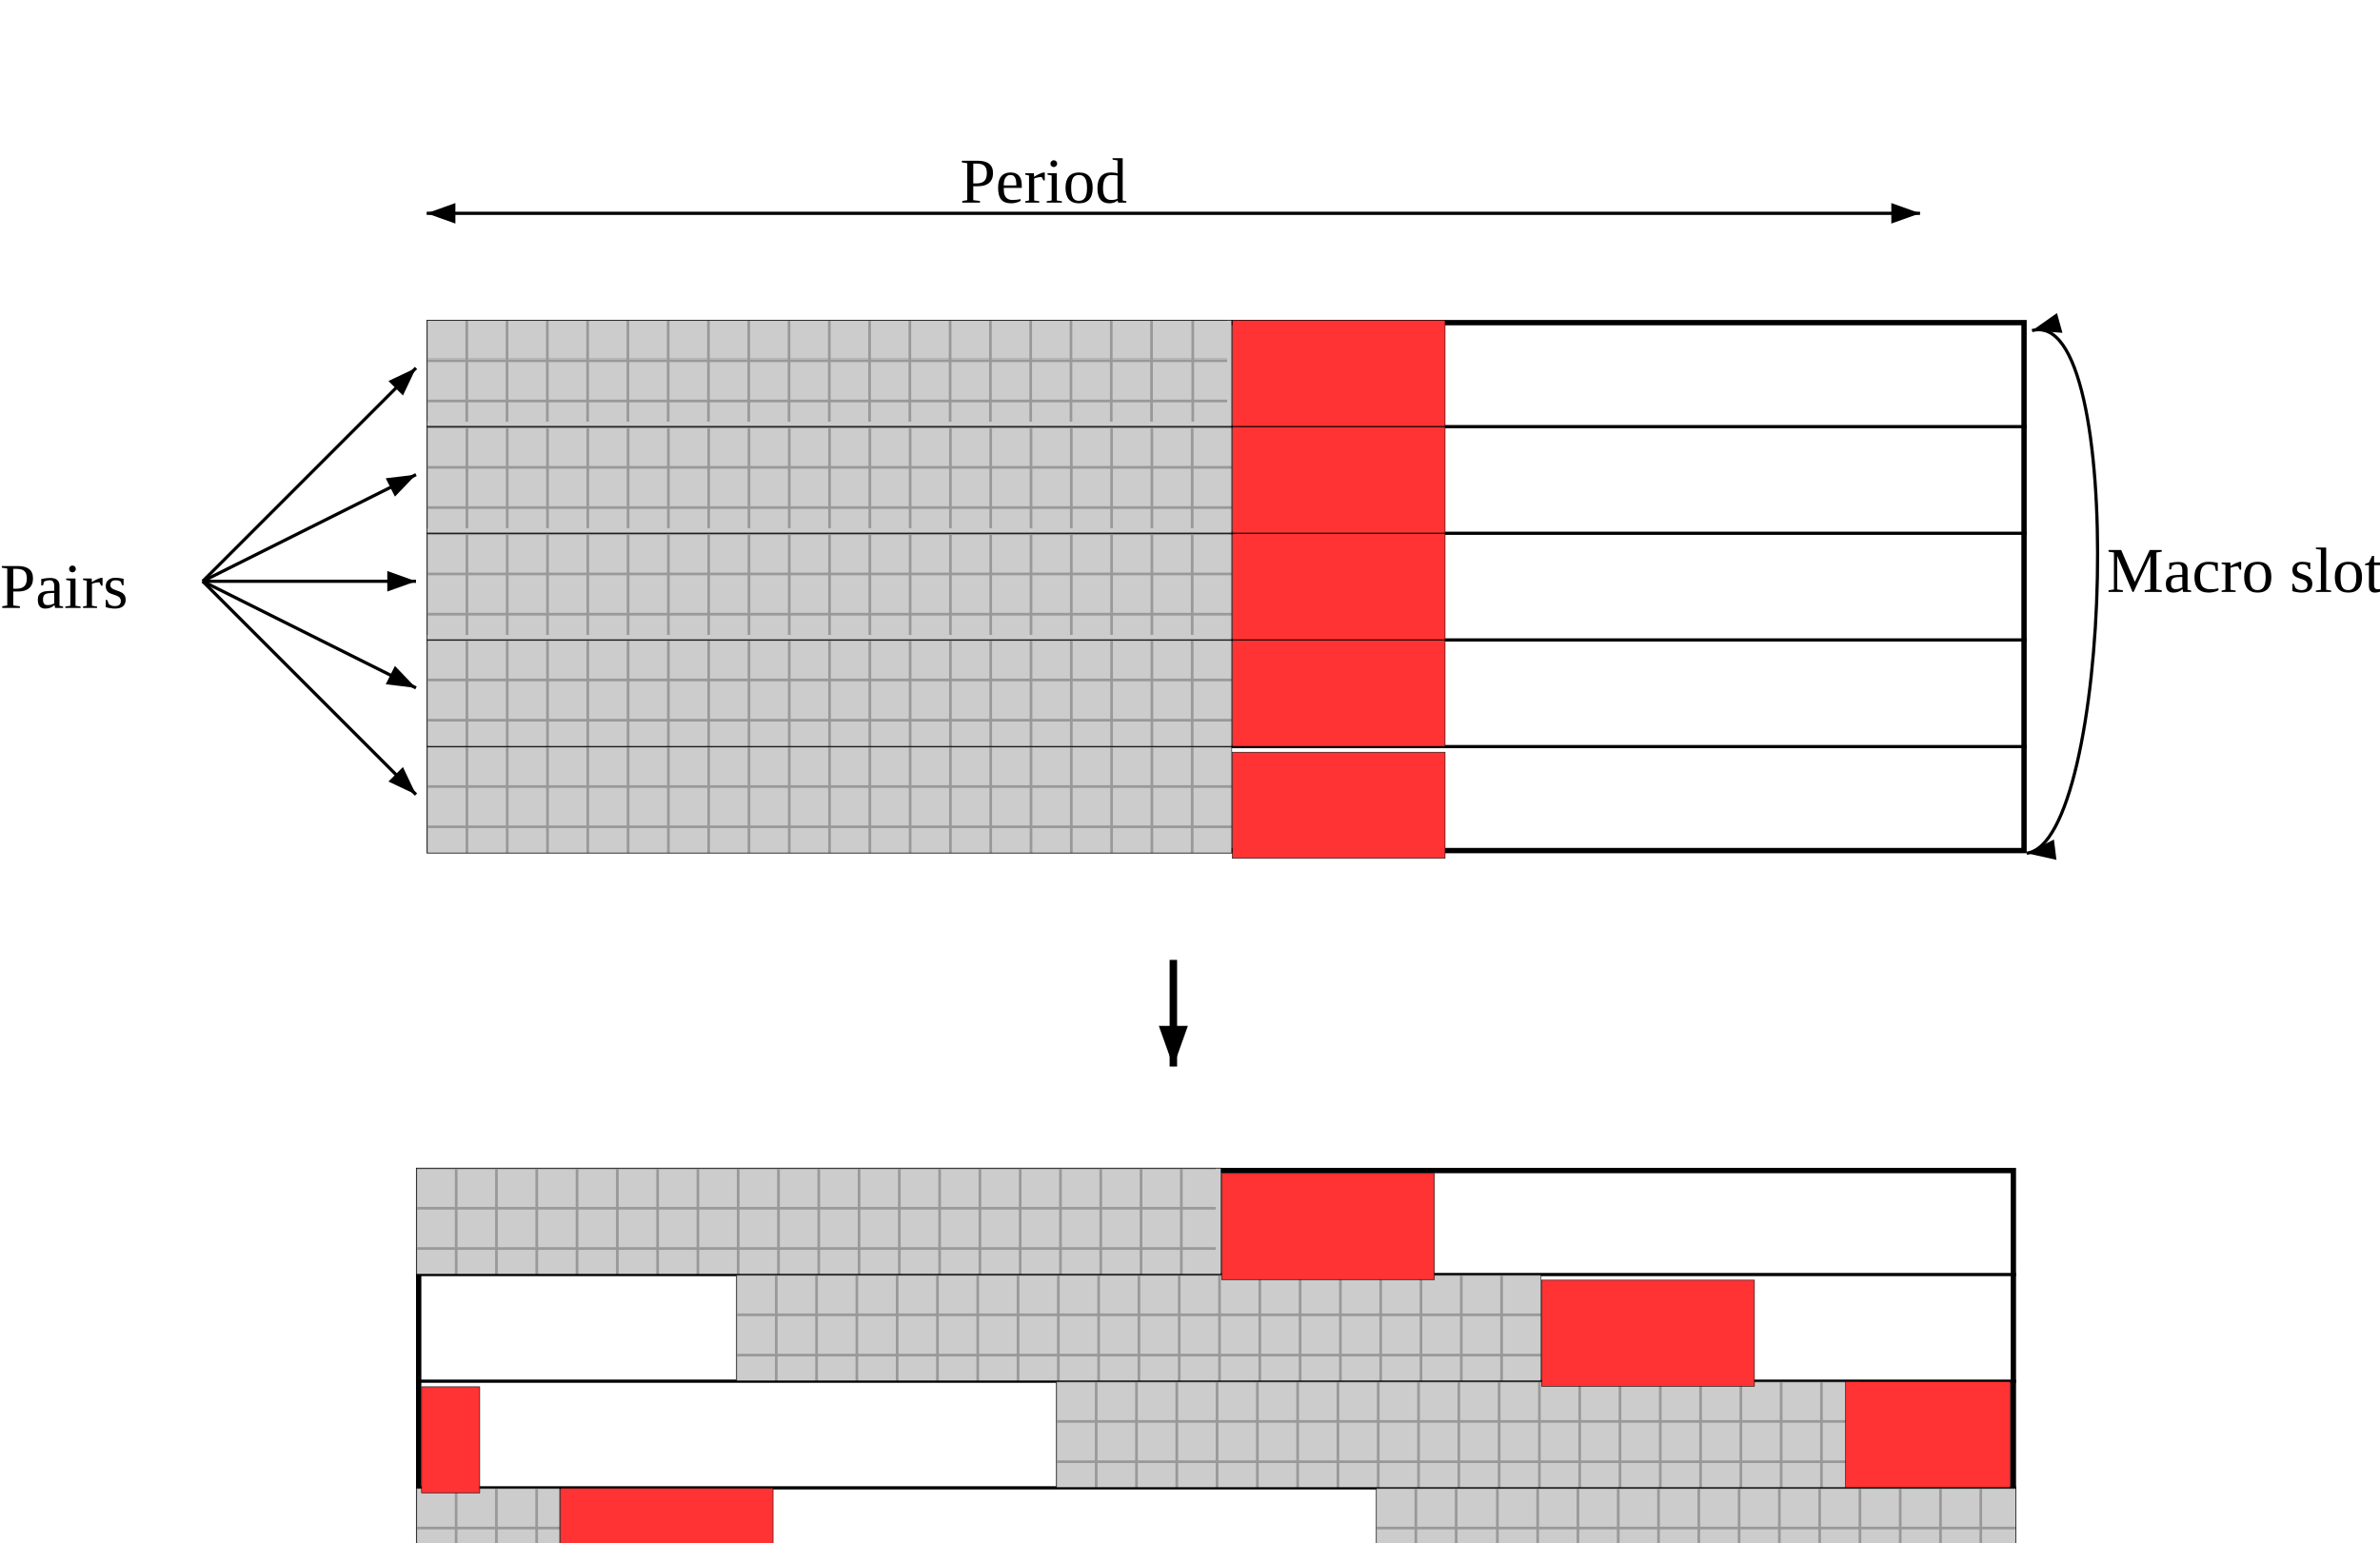
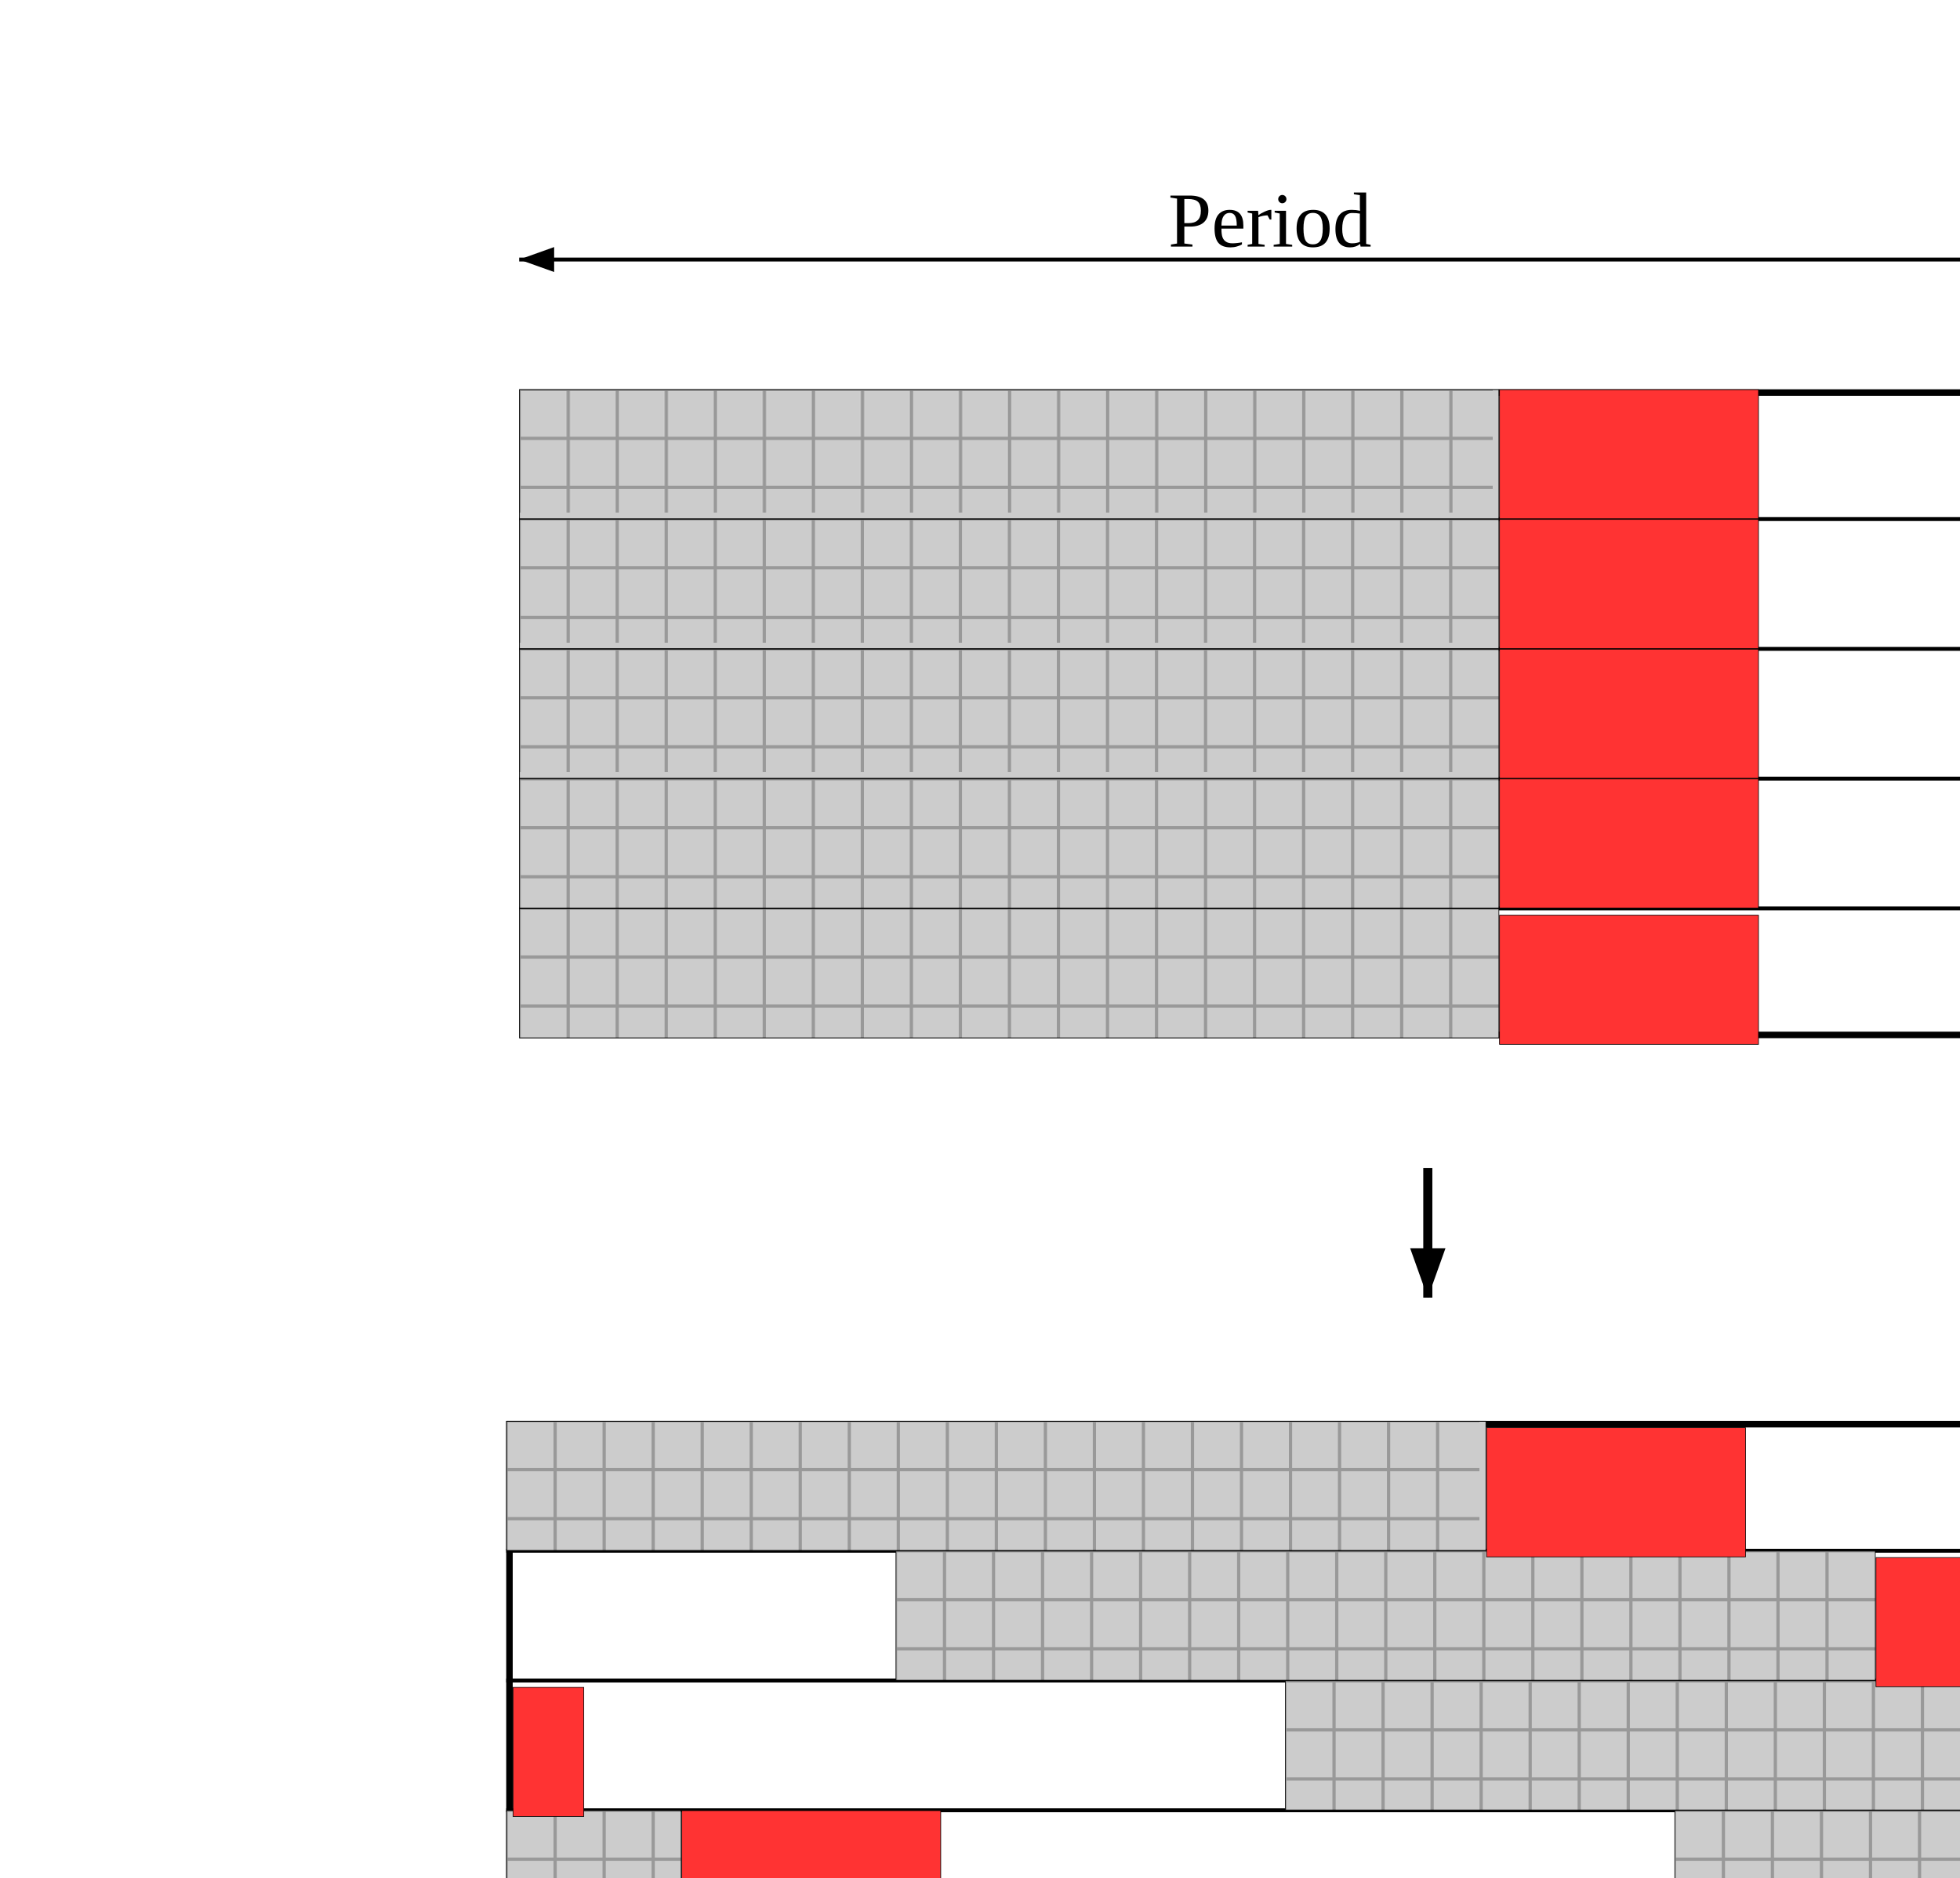
<svg xmlns="http://www.w3.org/2000/svg" xmlns:ns1="http://latexdraw.sourceforge.net/namespaces/latexdraw" version="1.1" baseProfile="full">
  <g>
-     <g ns1:type="rectangle" id="id796584543">
+     <g ns1:type="rectangle" id="id788090224">
      <rect x="80.5" y="60.5" width="299.0" height="99.0" ns1:borderPos="outer" stroke-width="1.0" stroke="black" fill="none" />
    </g>
-     <g ns1:type="joinedLines" id="id1468008823">
+     <g ns1:type="joinedLines" id="id2025775060">
      <polyline points="80.0,80.0 380.0,80.0 " stroke-width="0.6" stroke="black" ns1:rotationAngle="0.0" />
    </g>
-     <g ns1:type="joinedLines" id="id1938183007">
+     <g ns1:type="joinedLines" id="id1276854472">
      <polyline points="380.0,120.0 80.0,120.0 " stroke-width="0.6" stroke="black" ns1:rotationAngle="0.0" />
    </g>
-     <g ns1:type="joinedLines" id="id751315522">
+     <g ns1:type="joinedLines" id="id1594858027">
      <polyline points="80.0,100.0 380.0,100.0 " stroke-width="0.6" stroke="black" ns1:rotationAngle="0.0" />
    </g>
-     <g ns1:type="joinedLines" id="id1438136307">
+     <g ns1:type="joinedLines" id="id167439198">
      <polyline points="380.0,140.0 80.0,140.0 " stroke-width="0.6" stroke="black" ns1:rotationAngle="0.0" />
    </g>
-     <g ns1:type="joinedLines" id="id1639811316">
-       <polyline points="78.0,69.0 38.0,109.0 " stroke-width="0.6" stroke="black" ns1:rotationAngle="0.0" marker-start="url(#arrow0-1639811316)" />
+     <g ns1:type="joinedLines" id="id970967997">
+       <polyline points="360.0,40.0 80.0,40.0 " stroke-width="0.6" stroke="black" ns1:rotationAngle="0.0" marker-start="url(#arrow0-970967997)" marker-end="url(#arrow1-970967997)" />
    </g>
-     <g ns1:type="joinedLines" id="id1298599008">
-       <polyline points="78.0,89.0 38.0,109.0 " stroke-width="0.6" stroke="black" ns1:rotationAngle="0.0" marker-start="url(#arrow0-1298599008)" />
-     </g>
-     <g ns1:type="joinedLines" id="id500127235">
-       <polyline points="78.0,109.0 38.0,109.0 " stroke-width="0.6" stroke="black" ns1:rotationAngle="0.0" marker-start="url(#arrow0-500127235)" />
-     </g>
-     <g ns1:type="joinedLines" id="id340685532">
-       <polyline points="78.0,129.0 38.0,109.0 " stroke-width="0.6" stroke="black" ns1:rotationAngle="0.0" marker-start="url(#arrow0-340685532)" />
-     </g>
-     <g ns1:type="joinedLines" id="id655135108">
-       <polyline points="78.0,149.0 38.0,109.0 38.0,109.0 " stroke-width="0.6" stroke="black" fill="none" ns1:rotationAngle="0.0" marker-start="url(#arrow0-655135108)" />
-     </g>
-     <g ns1:type="text" id="id1066738734" fill="black" ns1:position="bl">
-       <text x="0.0" y="114.0">Pairs</text>
-     </g>
-     <g ns1:type="bezierCurve" id="id2094400233">
-       <path d="M 381.0 62.0 C 399.0 57.0 396.0 158.0 380.0 160.0 " stroke-width="0.6" stroke="black" fill="none" ns1:rotationAngle="0.0" marker-start="url(#arrow0-2094400233)" marker-end="url(#arrow1-2094400233)" />
-     </g>
-     <g ns1:type="text" id="id2000228625" fill="black" ns1:position="bl">
-       <text x="395.0" y="111.0">Macro slot</text>
-     </g>
-     <g ns1:type="joinedLines" id="id993297493">
-       <polyline points="360.0,40.0 80.0,40.0 " stroke-width="0.6" stroke="black" ns1:rotationAngle="0.0" marker-start="url(#arrow0-993297493)" marker-end="url(#arrow1-993297493)" />
-     </g>
-     <g ns1:type="text" id="id1552001841" fill="black" ns1:position="bl">
+     <g ns1:type="text" id="id163847116" fill="black" ns1:position="bl">
      <text x="180.0" y="38.0">Period</text>
    </g>
-     <g ns1:type="rectangle" id="id1124637400">
-       <rect x="80.05" y="60.05" width="150.9" height="19.9" ns1:borderPos="outer" stroke-width="0.1" stroke="black" fill="url(#pattern1124637400)" />
+     <g ns1:type="rectangle" id="id1317120874">
+       <rect x="80.05" y="60.05" width="150.9" height="19.9" ns1:borderPos="outer" stroke-width="0.1" stroke="black" fill="url(#pattern1317120874)" />
    </g>
-     <g ns1:type="rectangle" id="id54091585">
+     <g ns1:type="rectangle" id="id1163217008">
      <rect x="78.5" y="219.5" width="299.0" height="99.0" ns1:borderPos="outer" stroke-width="1.0" stroke="black" fill="none" />
    </g>
-     <g ns1:type="joinedLines" id="id1441344224">
+     <g ns1:type="joinedLines" id="id796859744">
      <polyline points="78.0,239.0 378.0,239.0 " stroke-width="0.6" stroke="black" ns1:rotationAngle="0.0" />
    </g>
-     <g ns1:type="joinedLines" id="id998370756">
+     <g ns1:type="joinedLines" id="id943988684">
      <polyline points="378.0,279.0 78.0,279.0 " stroke-width="0.6" stroke="black" ns1:rotationAngle="0.0" />
    </g>
-     <g ns1:type="joinedLines" id="id1885697734">
+     <g ns1:type="joinedLines" id="id842508579">
      <polyline points="78.0,259.0 378.0,259.0 " stroke-width="0.6" stroke="black" ns1:rotationAngle="0.0" />
    </g>
-     <g ns1:type="joinedLines" id="id1830816128">
+     <g ns1:type="joinedLines" id="id323832171">
      <polyline points="378.0,299.0 78.0,299.0 " stroke-width="0.6" stroke="black" ns1:rotationAngle="0.0" />
    </g>
-     <g ns1:type="rectangle" id="id1698718374">
-       <rect x="78.05" y="219.05" width="150.9" height="19.9" ns1:borderPos="outer" stroke-width="0.1" stroke="black" fill="url(#pattern1698718374)" />
+     <g ns1:type="rectangle" id="id1491804479">
+       <rect x="78.05" y="219.05" width="150.9" height="19.9" ns1:borderPos="outer" stroke-width="0.1" stroke="black" fill="url(#pattern1491804479)" />
    </g>
-     <g ns1:type="rectangle" id="id138377478">
-       <rect x="138.05" y="239.05" width="150.9" height="19.9" ns1:borderPos="outer" stroke-width="0.1" stroke="black" fill="url(#pattern138377478)" />
+     <g ns1:type="rectangle" id="id1449205691">
+       <rect x="138.05" y="239.05" width="150.9" height="19.9" ns1:borderPos="outer" stroke-width="0.1" stroke="black" fill="url(#pattern1449205691)" />
    </g>
-     <g ns1:type="rectangle" id="id389690915">
-       <rect x="198.05" y="259.05" width="150.9" height="19.9" ns1:borderPos="outer" stroke-width="0.1" stroke="black" fill="url(#pattern389690915)" />
+     <g ns1:type="rectangle" id="id1463425024">
+       <rect x="198.05" y="259.05" width="150.9" height="19.9" ns1:borderPos="outer" stroke-width="0.1" stroke="black" fill="url(#pattern1463425024)" />
    </g>
-     <g ns1:type="rectangle" id="id1905587617">
-       <rect x="258.05" y="279.05" width="119.9" height="19.9" ns1:borderPos="outer" stroke-width="0.1" stroke="black" fill="url(#pattern1905587617)" />
+     <g ns1:type="rectangle" id="id1456517798">
+       <rect x="258.05" y="279.05" width="119.9" height="19.9" ns1:borderPos="outer" stroke-width="0.1" stroke="black" fill="url(#pattern1456517798)" />
    </g>
-     <g ns1:type="rectangle" id="id261598940">
-       <rect x="78.05" y="279.05" width="26.9" height="19.9" ns1:borderPos="outer" stroke-width="0.1" stroke="black" fill="url(#pattern261598940)" />
+     <g ns1:type="rectangle" id="id1310888499">
+       <rect x="78.05" y="279.05" width="26.9" height="19.9" ns1:borderPos="outer" stroke-width="0.1" stroke="black" fill="url(#pattern1310888499)" />
    </g>
-     <g ns1:type="rectangle" id="id1496685582">
-       <rect x="318.05" y="299.05" width="59.9" height="19.9" ns1:borderPos="outer" stroke-width="0.1" stroke="black" fill="url(#pattern1496685582)" />
+     <g ns1:type="rectangle" id="id41892510">
+       <rect x="318.05" y="299.05" width="59.9" height="19.9" ns1:borderPos="outer" stroke-width="0.1" stroke="black" fill="url(#pattern41892510)" />
    </g>
-     <g ns1:type="rectangle" id="id1924317070">
-       <rect x="78.05" y="299.05" width="67.9" height="19.9" ns1:borderPos="outer" stroke-width="0.1" stroke="black" fill="url(#pattern1924317070)" />
+     <g ns1:type="rectangle" id="id1790180234">
+       <rect x="78.05" y="299.05" width="67.9" height="19.9" ns1:borderPos="outer" stroke-width="0.1" stroke="black" fill="url(#pattern1790180234)" />
    </g>
-     <g ns1:type="rectangle" id="id1524145133">
-       <rect x="80.05" y="80.05" width="150.9" height="19.9" ns1:borderPos="outer" stroke-width="0.1" stroke="black" fill="url(#pattern1524145133)" />
+     <g ns1:type="rectangle" id="id262702031">
+       <rect x="80.05" y="80.05" width="150.9" height="19.9" ns1:borderPos="outer" stroke-width="0.1" stroke="black" fill="url(#pattern262702031)" />
    </g>
-     <g ns1:type="rectangle" id="id1964550825">
-       <rect x="80.05" y="100.05" width="150.9" height="19.9" ns1:borderPos="outer" stroke-width="0.1" stroke="black" fill="url(#pattern1964550825)" />
+     <g ns1:type="rectangle" id="id405741713">
+       <rect x="80.05" y="100.05" width="150.9" height="19.9" ns1:borderPos="outer" stroke-width="0.1" stroke="black" fill="url(#pattern405741713)" />
    </g>
-     <g ns1:type="rectangle" id="id28058421">
-       <rect x="80.05" y="120.05" width="150.9" height="19.9" ns1:borderPos="outer" stroke-width="0.1" stroke="black" fill="url(#pattern28058421)" />
+     <g ns1:type="rectangle" id="id1618554760">
+       <rect x="80.05" y="120.05" width="150.9" height="19.9" ns1:borderPos="outer" stroke-width="0.1" stroke="black" fill="url(#pattern1618554760)" />
    </g>
-     <g ns1:type="rectangle" id="id708196965">
-       <rect x="80.05" y="140.05" width="150.9" height="19.9" ns1:borderPos="outer" stroke-width="0.1" stroke="black" fill="url(#pattern708196965)" />
+     <g ns1:type="rectangle" id="id1133285545">
+       <rect x="80.05" y="140.05" width="150.9" height="19.9" ns1:borderPos="outer" stroke-width="0.1" stroke="black" fill="url(#pattern1133285545)" />
    </g>
-     <g ns1:type="joinedLines" id="id2067873166">
-       <polyline points="220.0,200.0 220.0,180.0 " stroke-width="1.4" stroke="black" ns1:rotationAngle="0.0" marker-start="url(#arrow0-2067873166)" />
+     <g ns1:type="joinedLines" id="id1645397635">
+       <polyline points="220.0,200.0 220.0,180.0 " stroke-width="1.4" stroke="black" ns1:rotationAngle="0.0" marker-start="url(#arrow0-1645397635)" />
    </g>
-     <g ns1:type="rectangle" id="id1463934965">
+     <g ns1:type="rectangle" id="id1465268768">
      <rect x="231.05" y="60.05" width="39.9" height="19.9" ns1:borderPos="outer" stroke-width="0.1" stroke="black" fill="#ff3333" />
    </g>
-     <g ns1:type="rectangle" id="id425457681">
+     <g ns1:type="rectangle" id="id497876486">
      <rect x="231.05" y="80.05" width="39.9" height="19.9" ns1:borderPos="outer" stroke-width="0.1" stroke="black" fill="#ff3333" />
    </g>
-     <g ns1:type="rectangle" id="id1111809206">
+     <g ns1:type="rectangle" id="id1286116027">
      <rect x="231.05" y="100.05" width="39.9" height="19.9" ns1:borderPos="outer" stroke-width="0.1" stroke="black" fill="#ff3333" />
    </g>
-     <g ns1:type="rectangle" id="id1600313319">
+     <g ns1:type="rectangle" id="id791813387">
      <rect x="231.05" y="120.05" width="39.9" height="19.9" ns1:borderPos="outer" stroke-width="0.1" stroke="black" fill="#ff3333" />
    </g>
-     <g ns1:type="rectangle" id="id943037721">
+     <g ns1:type="rectangle" id="id1157272071">
      <rect x="231.05" y="141.05" width="39.9" height="19.9" ns1:borderPos="outer" stroke-width="0.1" stroke="black" fill="#ff3333" />
    </g>
-     <g ns1:type="rectangle" id="id293848723">
+     <g ns1:type="rectangle" id="id181477644">
      <rect x="229.05" y="220.05" width="39.9" height="19.9" ns1:borderPos="outer" stroke-width="0.1" stroke="black" fill="#ff3333" />
    </g>
-     <g ns1:type="rectangle" id="id1539198079">
+     <g ns1:type="rectangle" id="id691298233">
      <rect x="289.05" y="240.05" width="39.9" height="19.9" ns1:borderPos="outer" stroke-width="0.1" stroke="black" fill="#ff3333" />
    </g>
-     <g ns1:type="rectangle" id="id856319485">
-       <rect x="360.05" y="260.05" width="1.0" height="1.0" ns1:borderPos="outer" stroke-width="0.1" stroke="black" fill="#ff3333" />
+     <g ns1:type="rectangle" id="id973979140">
+       <rect x="360.05" y="260.05" width="1" height="1" ns1:borderPos="outer" stroke-width="0.1" stroke="black" fill="#ff3333" />
    </g>
-     <g ns1:type="rectangle" id="id1805004403">
+     <g ns1:type="rectangle" id="id2089621087">
      <rect x="346.05" y="259.05" width="30.9" height="19.9" ns1:borderPos="outer" stroke-width="0.1" stroke="black" fill="#ff3333" />
    </g>
-     <g ns1:type="rectangle" id="id596952854">
+     <g ns1:type="rectangle" id="id729481220">
      <rect x="105.05" y="279.05" width="39.9" height="19.9" ns1:borderPos="outer" stroke-width="0.1" stroke="black" fill="#ff3333" />
    </g>
-     <g ns1:type="rectangle" id="id694611153">
+     <g ns1:type="rectangle" id="id841362693">
      <rect x="146.05" y="299.05" width="39.9" height="19.9" ns1:borderPos="outer" stroke-width="0.1" stroke="black" fill="#ff3333" />
    </g>
-     <g ns1:type="rectangle" id="id928801847">
+     <g ns1:type="rectangle" id="id912790929">
      <rect x="79.05" y="260.05" width="10.9" height="19.9" ns1:borderPos="outer" stroke-width="0.1" stroke="black" fill="#ff3333" />
    </g>
  </g>
  <defs>
-     <marker overflow="visible" orient="auto" id="arrow0-1639811316">
+     <marker overflow="visible" orient="auto" id="arrow0-970967997">
      <path d="M 0.0 0.0 L 8.974 3.205 L 8.974 0.0 L 8.974 -3.205 z " ns1:arrSizeNum="2.0" fill="black" />
    </marker>
-     <marker overflow="visible" orient="auto" id="arrow0-1298599008">
-       <path d="M 0.0 0.0 L 8.974 3.205 L 8.974 0.0 L 8.974 -3.205 z " ns1:arrSizeNum="2.0" fill="black" />
-     </marker>
-     <marker overflow="visible" orient="auto" id="arrow0-500127235">
-       <path d="M 0.0 0.0 L 8.974 3.205 L 8.974 0.0 L 8.974 -3.205 z " ns1:arrSizeNum="2.0" fill="black" />
-     </marker>
-     <marker overflow="visible" orient="auto" id="arrow0-340685532">
-       <path d="M 0.0 0.0 L 8.974 3.205 L 8.974 0.0 L 8.974 -3.205 z " ns1:arrSizeNum="2.0" fill="black" />
-     </marker>
-     <marker overflow="visible" orient="auto" id="arrow0-655135108">
-       <path d="M 0.0 0.0 L 8.974 3.205 L 8.974 0.0 L 8.974 -3.205 z " ns1:arrSizeNum="2.0" fill="black" />
-     </marker>
-     <marker overflow="visible" orient="auto" id="arrow0-2094400233">
-       <path d="M 0.0 0.0 L 8.974 3.205 L 8.974 0.0 L 8.974 -3.205 z " ns1:arrSizeNum="2.0" fill="black" />
-     </marker>
-     <marker overflow="visible" orient="auto" id="arrow1-2094400233">
+     <marker overflow="visible" orient="auto" id="arrow1-970967997">
      <path d="M 0.0 0.0 L -8.974 3.205 L -8.974 0.0 L -8.974 -3.205 z " ns1:arrSizeNum="2.0" fill="black" />
    </marker>
-     <marker overflow="visible" orient="auto" id="arrow0-993297493">
-       <path d="M 0.0 0.0 L 8.974 3.205 L 8.974 0.0 L 8.974 -3.205 z " ns1:arrSizeNum="2.0" fill="black" />
-     </marker>
-     <marker overflow="visible" orient="auto" id="arrow1-993297493">
-       <path d="M 0.0 0.0 L -8.974 3.205 L -8.974 0.0 L -8.974 -3.205 z " ns1:arrSizeNum="2.0" fill="black" />
-     </marker>
-     <pattern ns1:type="crosshatch*" ns1:rotationAngle="0.0" ns1:size="7.055555555555555" patternUnits="userSpaceOnUse" id="pattern1124637400" x="0" y="0" width="230" height="79">
+     <pattern ns1:type="crosshatch*" ns1:rotationAngle="0.0" ns1:size="7.055555555555555" patternUnits="userSpaceOnUse" id="pattern1317120874" x="0" y="0" width="230" height="79">
      <rect width="230" height="79" fill="#cccccc" stroke="none" />
      <g stroke="#999999" stroke-width="0.5" stroke-dasharray="none">
        <path d="M 80.0 60 L 80.0 80 M 87.556 60 L 87.556 80 M 95.111 60 L 95.111 80 M 102.667 60 L 102.667 80 M 110.222 60 L 110.222 80 M 117.778 60 L 117.778 80 M 125.333 60 L 125.333 80 M 132.889 60 L 132.889 80 M 140.444 60 L 140.444 80 M 148 60 L 148 80 M 155.556 60 L 155.556 80 M 163.111 60 L 163.111 80 M 170.667 60 L 170.667 80 M 178.222 60 L 178.222 80 M 185.778 60 L 185.778 80 M 193.333 60 L 193.333 80 M 200.889 60 L 200.889 80 M 208.444 60 L 208.444 80 M 216 60 L 216 80 M 223.556 60 L 223.556 80 M 80.0 60 L 231 60 M 80.0 67.556 L 231 67.556 M 80.0 75.111 L 231 75.111 " />
      </g>
    </pattern>
-     <pattern ns1:type="crosshatch*" ns1:rotationAngle="0.0" ns1:size="7.055555555555555" patternUnits="userSpaceOnUse" id="pattern1698718374" x="0" y="0" width="228" height="239">
+     <pattern ns1:type="crosshatch*" ns1:rotationAngle="0.0" ns1:size="7.055555555555555" patternUnits="userSpaceOnUse" id="pattern1491804479" x="0" y="0" width="228" height="239">
      <rect width="228" height="239" fill="#cccccc" stroke="none" />
      <g stroke="#999999" stroke-width="0.5" stroke-dasharray="none">
        <path d="M 78.0 219 L 78.0 239 M 85.556 219 L 85.556 239 M 93.111 219 L 93.111 239 M 100.667 219 L 100.667 239 M 108.222 219 L 108.222 239 M 115.778 219 L 115.778 239 M 123.333 219 L 123.333 239 M 130.889 219 L 130.889 239 M 138.444 219 L 138.444 239 M 146 219 L 146 239 M 153.556 219 L 153.556 239 M 161.111 219 L 161.111 239 M 168.667 219 L 168.667 239 M 176.222 219 L 176.222 239 M 183.778 219 L 183.778 239 M 191.333 219 L 191.333 239 M 198.889 219 L 198.889 239 M 206.444 219 L 206.444 239 M 214 219 L 214 239 M 221.556 219 L 221.556 239 M 78.0 219 L 229 219 M 78.0 226.556 L 229 226.556 M 78.0 234.111 L 229 234.111 " />
      </g>
    </pattern>
-     <pattern ns1:type="crosshatch*" ns1:rotationAngle="0.0" ns1:size="7.055555555555555" patternUnits="userSpaceOnUse" id="pattern138377478" x="0" y="0" width="289" height="259">
+     <pattern ns1:type="crosshatch*" ns1:rotationAngle="0.0" ns1:size="7.055555555555555" patternUnits="userSpaceOnUse" id="pattern1449205691" x="0" y="0" width="289" height="259">
      <rect width="289" height="259" fill="#cccccc" stroke="none" />
      <g stroke="#999999" stroke-width="0.5" stroke-dasharray="none">
        <path d="M 138.0 239.0 L 138.0 259.0 M 145.556 239.0 L 145.556 259.0 M 153.111 239.0 L 153.111 259.0 M 160.667 239.0 L 160.667 259.0 M 168.222 239.0 L 168.222 259.0 M 175.778 239.0 L 175.778 259.0 M 183.333 239.0 L 183.333 259.0 M 190.889 239.0 L 190.889 259.0 M 198.444 239.0 L 198.444 259.0 M 206 239.0 L 206 259.0 M 213.556 239.0 L 213.556 259.0 M 221.111 239.0 L 221.111 259.0 M 228.667 239.0 L 228.667 259.0 M 236.222 239.0 L 236.222 259.0 M 243.778 239.0 L 243.778 259.0 M 251.333 239.0 L 251.333 259.0 M 258.889 239.0 L 258.889 259.0 M 266.444 239.0 L 266.444 259.0 M 274 239.0 L 274 259.0 M 281.556 239.0 L 281.556 259.0 M 138.0 239.0 L 289.0 239.0 M 138.0 246.556 L 289.0 246.556 M 138.0 254.111 L 289.0 254.111 " />
      </g>
    </pattern>
-     <pattern ns1:type="crosshatch*" ns1:rotationAngle="0.0" ns1:size="7.055555555555555" patternUnits="userSpaceOnUse" id="pattern389690915" x="0" y="0" width="349" height="279">
+     <pattern ns1:type="crosshatch*" ns1:rotationAngle="0.0" ns1:size="7.055555555555555" patternUnits="userSpaceOnUse" id="pattern1463425024" x="0" y="0" width="349" height="279">
      <rect width="349" height="279" fill="#cccccc" stroke="none" />
      <g stroke="#999999" stroke-width="0.5" stroke-dasharray="none">
        <path d="M 198.0 259.0 L 198.0 279.0 M 205.556 259.0 L 205.556 279.0 M 213.111 259.0 L 213.111 279.0 M 220.667 259.0 L 220.667 279.0 M 228.222 259.0 L 228.222 279.0 M 235.778 259.0 L 235.778 279.0 M 243.333 259.0 L 243.333 279.0 M 250.889 259.0 L 250.889 279.0 M 258.444 259.0 L 258.444 279.0 M 266 259.0 L 266 279.0 M 273.556 259.0 L 273.556 279.0 M 281.111 259.0 L 281.111 279.0 M 288.667 259.0 L 288.667 279.0 M 296.222 259.0 L 296.222 279.0 M 303.778 259.0 L 303.778 279.0 M 311.333 259.0 L 311.333 279.0 M 318.889 259.0 L 318.889 279.0 M 326.444 259.0 L 326.444 279.0 M 334 259.0 L 334 279.0 M 341.556 259.0 L 341.556 279.0 M 198.0 259.0 L 349.0 259.0 M 198.0 266.556 L 349.0 266.556 M 198.0 274.111 L 349.0 274.111 " />
      </g>
    </pattern>
-     <pattern ns1:type="crosshatch*" ns1:rotationAngle="0.0" ns1:size="7.055555555555555" patternUnits="userSpaceOnUse" id="pattern1905587617" x="0" y="0" width="378" height="299">
+     <pattern ns1:type="crosshatch*" ns1:rotationAngle="0.0" ns1:size="7.055555555555555" patternUnits="userSpaceOnUse" id="pattern1456517798" x="0" y="0" width="378" height="299">
      <rect width="378" height="299" fill="#cccccc" stroke="none" />
      <g stroke="#999999" stroke-width="0.5" stroke-dasharray="none">
        <path d="M 258.0 279.0 L 258.0 299.0 M 265.556 279.0 L 265.556 299.0 M 273.111 279.0 L 273.111 299.0 M 280.667 279.0 L 280.667 299.0 M 288.222 279.0 L 288.222 299.0 M 295.778 279.0 L 295.778 299.0 M 303.333 279.0 L 303.333 299.0 M 310.889 279.0 L 310.889 299.0 M 318.444 279.0 L 318.444 299.0 M 326 279.0 L 326 299.0 M 333.556 279.0 L 333.556 299.0 M 341.111 279.0 L 341.111 299.0 M 348.667 279.0 L 348.667 299.0 M 356.222 279.0 L 356.222 299.0 M 363.778 279.0 L 363.778 299.0 M 371.333 279.0 L 371.333 299.0 M 258.0 279.0 L 378.0 279.0 M 258.0 286.556 L 378.0 286.556 M 258.0 294.111 L 378.0 294.111 " />
      </g>
    </pattern>
-     <pattern ns1:type="crosshatch*" ns1:rotationAngle="0.0" ns1:size="7.055555555555555" patternUnits="userSpaceOnUse" id="pattern261598940" x="0" y="0" width="105" height="299">
+     <pattern ns1:type="crosshatch*" ns1:rotationAngle="0.0" ns1:size="7.055555555555555" patternUnits="userSpaceOnUse" id="pattern1310888499" x="0" y="0" width="105" height="299">
      <rect width="105" height="299" fill="#cccccc" stroke="none" />
      <g stroke="#999999" stroke-width="0.5" stroke-dasharray="none">
        <path d="M 78.0 279.0 L 78.0 299.0 M 85.556 279.0 L 85.556 299.0 M 93.111 279.0 L 93.111 299.0 M 100.667 279.0 L 100.667 299.0 M 78.0 279.0 L 105.0 279.0 M 78.0 286.556 L 105.0 286.556 M 78.0 294.111 L 105.0 294.111 " />
      </g>
    </pattern>
-     <pattern ns1:type="crosshatch*" ns1:rotationAngle="0.0" ns1:size="7.055555555555555" patternUnits="userSpaceOnUse" id="pattern1496685582" x="0" y="0" width="378" height="319">
+     <pattern ns1:type="crosshatch*" ns1:rotationAngle="0.0" ns1:size="7.055555555555555" patternUnits="userSpaceOnUse" id="pattern41892510" x="0" y="0" width="378" height="319">
      <rect width="378" height="319" fill="#cccccc" stroke="none" />
      <g stroke="#999999" stroke-width="0.5" stroke-dasharray="none">
        <path d="M 318.0 299.0 L 318.0 319.0 M 325.556 299.0 L 325.556 319.0 M 333.111 299.0 L 333.111 319.0 M 340.667 299.0 L 340.667 319.0 M 348.222 299.0 L 348.222 319.0 M 355.778 299.0 L 355.778 319.0 M 363.333 299.0 L 363.333 319.0 M 370.889 299.0 L 370.889 319.0 M 318.0 299.0 L 378.0 299.0 M 318.0 306.556 L 378.0 306.556 M 318.0 314.111 L 378.0 314.111 " />
      </g>
    </pattern>
-     <pattern ns1:type="crosshatch*" ns1:rotationAngle="0.0" ns1:size="7.055555555555555" patternUnits="userSpaceOnUse" id="pattern1924317070" x="0" y="0" width="146" height="319">
+     <pattern ns1:type="crosshatch*" ns1:rotationAngle="0.0" ns1:size="7.055555555555555" patternUnits="userSpaceOnUse" id="pattern1790180234" x="0" y="0" width="146" height="319">
      <rect width="146" height="319" fill="#cccccc" stroke="none" />
      <g stroke="#999999" stroke-width="0.5" stroke-dasharray="none">
        <path d="M 78.0 299.0 L 78.0 319.0 M 85.556 299.0 L 85.556 319.0 M 93.111 299.0 L 93.111 319.0 M 100.667 299.0 L 100.667 319.0 M 108.222 299.0 L 108.222 319.0 M 115.778 299.0 L 115.778 319.0 M 123.333 299.0 L 123.333 319.0 M 130.889 299.0 L 130.889 319.0 M 138.444 299.0 L 138.444 319.0 M 146 299.0 L 146 319.0 M 78.0 299.0 L 146.0 299.0 M 78.0 306.556 L 146.0 306.556 M 78.0 314.111 L 146.0 314.111 " />
      </g>
    </pattern>
-     <pattern ns1:type="crosshatch*" ns1:rotationAngle="0.0" ns1:size="7.055555555555555" patternUnits="userSpaceOnUse" id="pattern1524145133" x="0" y="0" width="231" height="99">
+     <pattern ns1:type="crosshatch*" ns1:rotationAngle="0.0" ns1:size="7.055555555555555" patternUnits="userSpaceOnUse" id="pattern262702031" x="0" y="0" width="231" height="99">
      <rect width="231" height="99" fill="#cccccc" stroke="none" />
      <g stroke="#999999" stroke-width="0.5" stroke-dasharray="none">
        <path d="M 80.0 80 L 80.0 100 M 87.556 80 L 87.556 100 M 95.111 80 L 95.111 100 M 102.667 80 L 102.667 100 M 110.222 80 L 110.222 100 M 117.778 80 L 117.778 100 M 125.333 80 L 125.333 100 M 132.889 80 L 132.889 100 M 140.444 80 L 140.444 100 M 148 80 L 148 100 M 155.556 80 L 155.556 100 M 163.111 80 L 163.111 100 M 170.667 80 L 170.667 100 M 178.222 80 L 178.222 100 M 185.778 80 L 185.778 100 M 193.333 80 L 193.333 100 M 200.889 80 L 200.889 100 M 208.444 80 L 208.444 100 M 216 80 L 216 100 M 223.556 80 L 223.556 100 M 80.0 80 L 231.0 80 M 80.0 87.556 L 231.0 87.556 M 80.0 95.111 L 231.0 95.111 " />
      </g>
    </pattern>
-     <pattern ns1:type="crosshatch*" ns1:rotationAngle="0.0" ns1:size="7.055555555555555" patternUnits="userSpaceOnUse" id="pattern1964550825" x="0" y="0" width="231" height="119">
+     <pattern ns1:type="crosshatch*" ns1:rotationAngle="0.0" ns1:size="7.055555555555555" patternUnits="userSpaceOnUse" id="pattern405741713" x="0" y="0" width="231" height="119">
      <rect width="231" height="119" fill="#cccccc" stroke="none" />
      <g stroke="#999999" stroke-width="0.5" stroke-dasharray="none">
        <path d="M 80.0 100 L 80.0 120 M 87.556 100 L 87.556 120 M 95.111 100 L 95.111 120 M 102.667 100 L 102.667 120 M 110.222 100 L 110.222 120 M 117.778 100 L 117.778 120 M 125.333 100 L 125.333 120 M 132.889 100 L 132.889 120 M 140.444 100 L 140.444 120 M 148 100 L 148 120 M 155.556 100 L 155.556 120 M 163.111 100 L 163.111 120 M 170.667 100 L 170.667 120 M 178.222 100 L 178.222 120 M 185.778 100 L 185.778 120 M 193.333 100 L 193.333 120 M 200.889 100 L 200.889 120 M 208.444 100 L 208.444 120 M 216 100 L 216 120 M 223.556 100 L 223.556 120 M 80.0 100 L 231.0 100 M 80.0 107.556 L 231.0 107.556 M 80.0 115.111 L 231.0 115.111 " />
      </g>
    </pattern>
-     <pattern ns1:type="crosshatch*" ns1:rotationAngle="0.0" ns1:size="7.055555555555555" patternUnits="userSpaceOnUse" id="pattern28058421" x="0" y="0" width="231" height="140">
+     <pattern ns1:type="crosshatch*" ns1:rotationAngle="0.0" ns1:size="7.055555555555555" patternUnits="userSpaceOnUse" id="pattern1618554760" x="0" y="0" width="231" height="140">
      <rect width="231" height="140" fill="#cccccc" stroke="none" />
      <g stroke="#999999" stroke-width="0.5" stroke-dasharray="none">
        <path d="M 80.0 120.0 L 80.0 140.0 M 87.556 120.0 L 87.556 140.0 M 95.111 120.0 L 95.111 140.0 M 102.667 120.0 L 102.667 140.0 M 110.222 120.0 L 110.222 140.0 M 117.778 120.0 L 117.778 140.0 M 125.333 120.0 L 125.333 140.0 M 132.889 120.0 L 132.889 140.0 M 140.444 120.0 L 140.444 140.0 M 148 120.0 L 148 140.0 M 155.556 120.0 L 155.556 140.0 M 163.111 120.0 L 163.111 140.0 M 170.667 120.0 L 170.667 140.0 M 178.222 120.0 L 178.222 140.0 M 185.778 120.0 L 185.778 140.0 M 193.333 120.0 L 193.333 140.0 M 200.889 120.0 L 200.889 140.0 M 208.444 120.0 L 208.444 140.0 M 216 120.0 L 216 140.0 M 223.556 120.0 L 223.556 140.0 M 80.0 120.0 L 231.0 120.0 M 80.0 127.556 L 231.0 127.556 M 80.0 135.111 L 231.0 135.111 " />
      </g>
    </pattern>
-     <pattern ns1:type="crosshatch*" ns1:rotationAngle="0.0" ns1:size="7.055555555555555" patternUnits="userSpaceOnUse" id="pattern708196965" x="0" y="0" width="231" height="160">
+     <pattern ns1:type="crosshatch*" ns1:rotationAngle="0.0" ns1:size="7.055555555555555" patternUnits="userSpaceOnUse" id="pattern1133285545" x="0" y="0" width="231" height="160">
      <rect width="231" height="160" fill="#cccccc" stroke="none" />
      <g stroke="#999999" stroke-width="0.5" stroke-dasharray="none">
        <path d="M 80.0 140 L 80.0 160 M 87.556 140 L 87.556 160 M 95.111 140 L 95.111 160 M 102.667 140 L 102.667 160 M 110.222 140 L 110.222 160 M 117.778 140 L 117.778 160 M 125.333 140 L 125.333 160 M 132.889 140 L 132.889 160 M 140.444 140 L 140.444 160 M 148 140 L 148 160 M 155.556 140 L 155.556 160 M 163.111 140 L 163.111 160 M 170.667 140 L 170.667 160 M 178.222 140 L 178.222 160 M 185.778 140 L 185.778 160 M 193.333 140 L 193.333 160 M 200.889 140 L 200.889 160 M 208.444 140 L 208.444 160 M 216 140 L 216 160 M 223.556 140 L 223.556 160 M 80.0 140 L 231.0 140 M 80.0 147.556 L 231.0 147.556 M 80.0 155.111 L 231.0 155.111 " />
      </g>
    </pattern>
-     <marker overflow="visible" orient="auto" id="arrow0-2067873166">
+     <marker overflow="visible" orient="auto" id="arrow0-1645397635">
      <path d="M 0.0 0.0 L 5.446 1.945 L 5.446 0.0 L 5.446 -1.945 z " ns1:arrSizeNum="2.0" fill="black" />
    </marker>
  </defs>
</svg>
